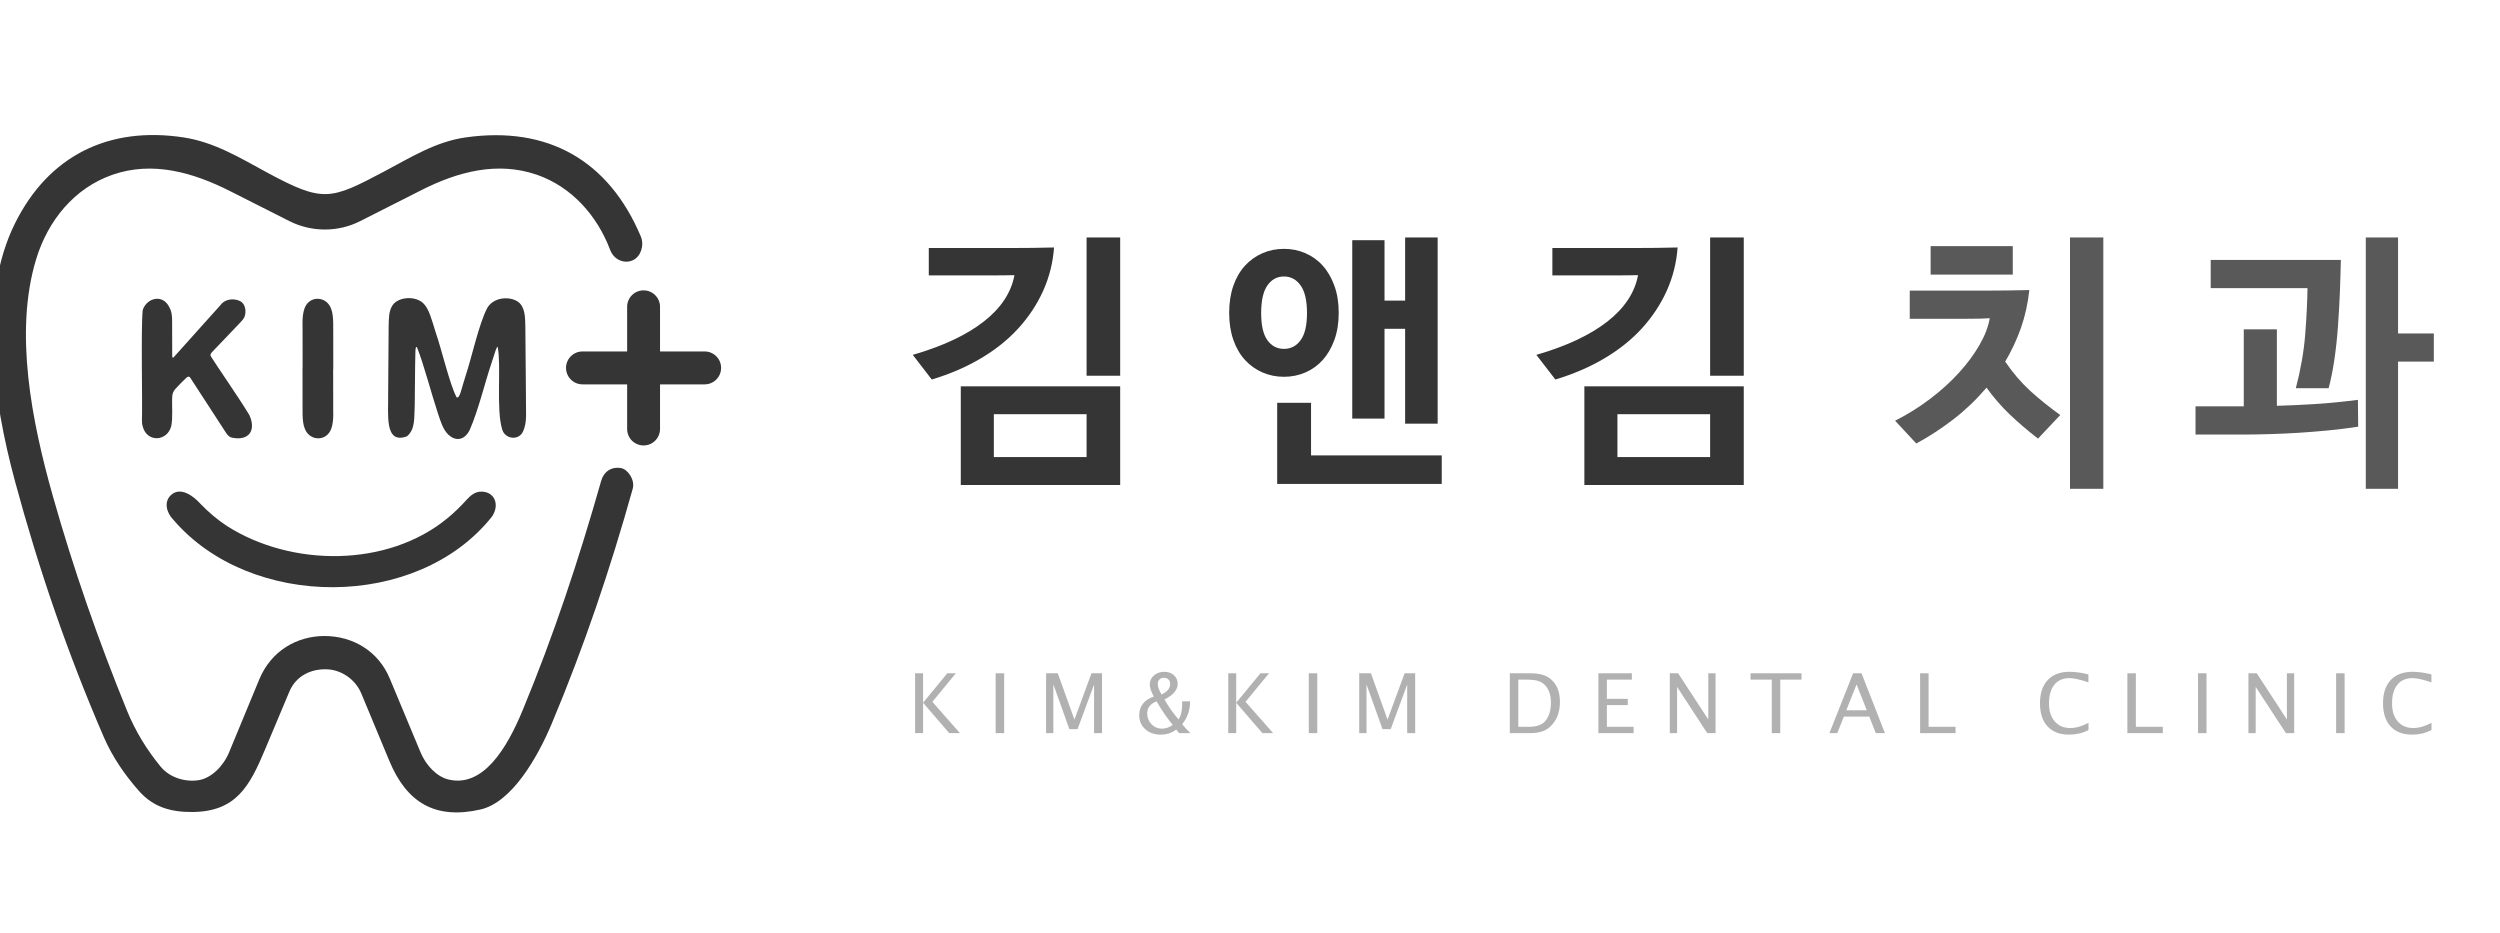
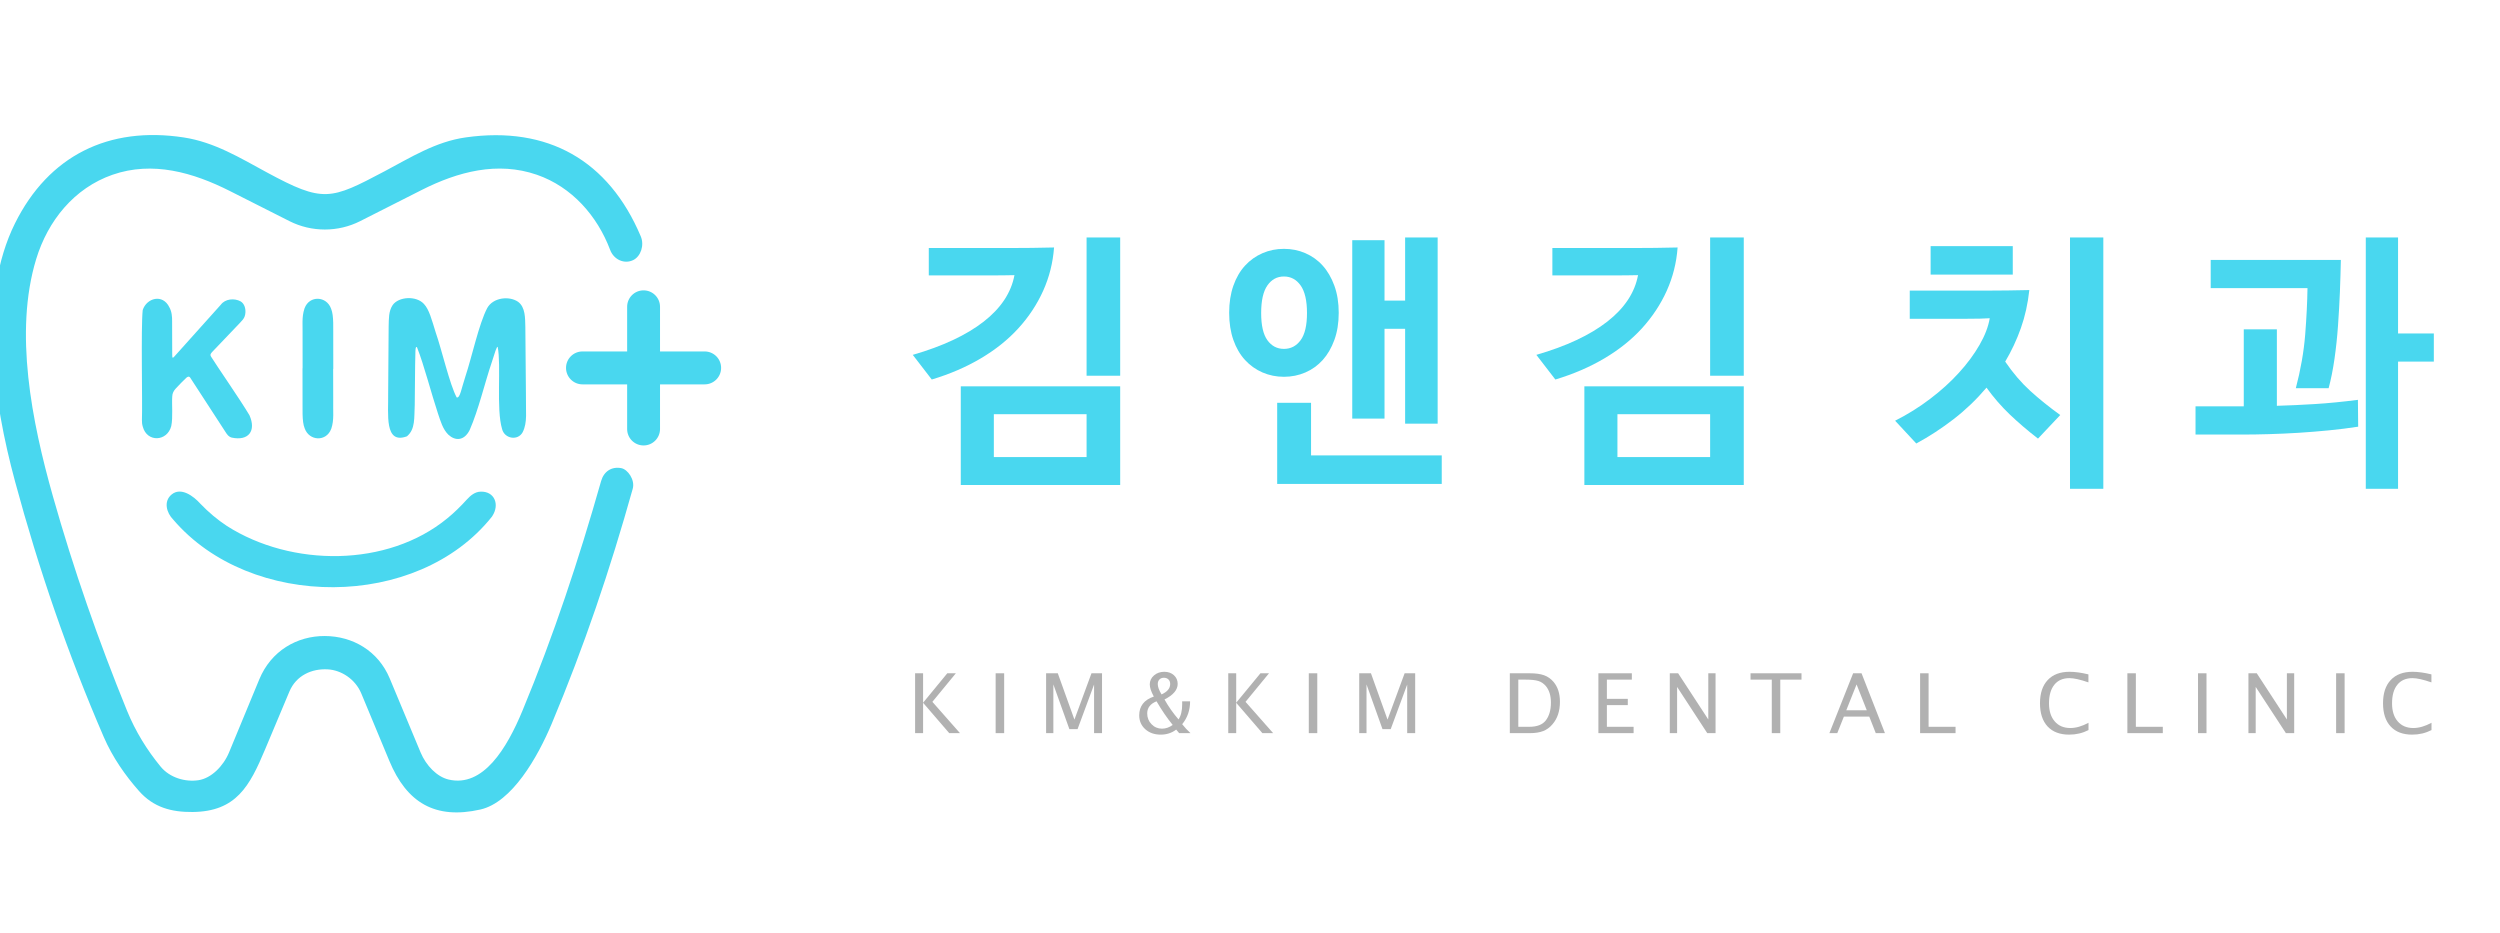
<svg xmlns="http://www.w3.org/2000/svg" viewBox="212 134 654 244">
-   <path fill="#353535" d="M496.25 196.12L505.04 196.12L505.04 232.29L496.25 232.29ZM496.25 242.36L471.99 242.36L471.99 253.57L496.25 253.57ZM505.04 260.87L463.34 260.87L463.34 235.06L505.04 235.06ZM454.97 198.88L466.24 198.88L476.49 198.88C479.97 198.88 483.71 198.84 487.74 198.74C487.45 202.71 486.5 206.48 484.9 210.05C483.29 213.62 481.13 216.9 478.41 219.88C475.69 222.86 472.42 225.48 468.58 227.75C464.75 230.02 460.48 231.86 455.75 233.28L450.78 226.83C458.63 224.56 464.81 221.66 469.33 218.14C473.84 214.62 476.53 210.56 477.38 205.98C475.63 206.02 473.38 206.05 470.64 206.05L462.13 206.05L454.97 206.05Z" />
-   <path fill="#353535" d="M588.09 244.84L579.58 244.84L579.58 220.02L574.19 220.02L574.19 243.5L565.75 243.5L565.75 196.83L574.19 196.83L574.19 212.64L579.58 212.64L579.58 196.12L588.09 196.12ZM589.16 260.59L546.11 260.59L546.11 239.38L554.97 239.38L554.97 253.14L589.16 253.14ZM553.91 215.9C553.91 212.64 553.35 210.23 552.24 208.67C551.13 207.11 549.68 206.33 547.88 206.33C546.08 206.33 544.64 207.11 543.55 208.67C542.46 210.23 541.92 212.64 541.92 215.9C541.92 219.12 542.46 221.49 543.55 223C544.64 224.51 546.08 225.27 547.88 225.27C549.68 225.27 551.13 224.51 552.24 223C553.35 221.49 553.91 219.12 553.91 215.9M562.21 215.83C562.21 218.48 561.83 220.85 561.07 222.93C560.31 225.01 559.3 226.76 558.02 228.18C556.75 229.59 555.23 230.68 553.48 231.44C551.73 232.19 549.87 232.57 547.88 232.57C545.89 232.57 544.03 232.19 542.28 231.44C540.53 230.68 539 229.59 537.7 228.18C536.4 226.76 535.38 225.01 534.65 222.93C533.92 220.85 533.55 218.48 533.55 215.83C533.55 213.19 533.92 210.82 534.65 208.74C535.38 206.66 536.4 204.91 537.7 203.49C539 202.07 540.53 200.99 542.28 200.23C544.03 199.47 545.89 199.1 547.88 199.1C549.87 199.1 551.73 199.47 553.48 200.23C555.23 200.99 556.75 202.07 558.02 203.49C559.3 204.91 560.31 206.66 561.07 208.74C561.83 210.82 562.21 213.19 562.21 215.83" />
-   <path fill="#353535" d="M659.37 196.12L668.17 196.12L668.17 232.29L659.37 232.29ZM659.37 242.36L635.12 242.36L635.12 253.57L659.37 253.57ZM668.17 260.87L626.47 260.87L626.47 235.06L668.17 235.06ZM618.1 198.88L629.37 198.88L639.62 198.88C643.1 198.88 646.84 198.84 650.86 198.74C650.58 202.71 649.63 206.48 648.03 210.05C646.42 213.62 644.25 216.9 641.54 219.88C638.82 222.86 635.54 225.48 631.71 227.75C627.88 230.02 623.6 231.86 618.88 233.28L613.91 226.83C621.76 224.56 627.94 221.66 632.46 218.14C636.97 214.62 639.66 210.56 640.51 205.98C638.76 206.02 636.51 206.05 633.77 206.05L625.26 206.05L618.1 206.05Z" />
-   <path fill="#595959" d="M753.51 196.12L762.23 196.12L762.23 261.87L753.51 261.87ZM717.05 198.39L738.54 198.39L738.54 205.83L717.05 205.83ZM717.05 205.83M736.56 228.6C738.59 231.58 740.78 234.13 743.12 236.26C745.46 238.39 748.07 240.49 750.96 242.57L745.14 248.74C742.4 246.62 739.93 244.5 737.73 242.4C735.53 240.29 733.51 237.96 731.67 235.41C729.07 238.48 726.2 241.23 723.08 243.64C719.96 246.05 716.7 248.18 713.3 250.02L707.76 244.06C711.03 242.41 714.08 240.51 716.91 238.35C719.75 236.2 722.26 233.93 724.43 231.54C726.61 229.16 728.4 226.73 729.82 224.27C731.24 221.82 732.14 219.48 732.52 217.25C731.05 217.35 729.1 217.39 726.66 217.39L719.04 217.39L711.59 217.39L711.59 210.02L722.73 210.02L732.09 210.02C735.31 210.02 738.9 209.97 742.87 209.88C742.49 213.42 741.76 216.73 740.67 219.81C739.59 222.88 738.21 225.81 736.56 228.6" />
-   <path fill="#595959" d="M848.69 228.6L839.33 228.6L839.33 261.87L830.89 261.87L830.89 196.12L839.33 196.12L839.33 221.23L848.69 221.23ZM821.17 235.55L812.59 235.55C813.87 230.68 814.68 226 815.04 221.51C815.39 217.02 815.59 212.97 815.64 209.38L790.32 209.38L790.32 202L824.37 202C824.32 204.61 824.23 207.38 824.12 210.34C824 213.29 823.83 216.26 823.62 219.24C823.41 222.22 823.1 225.1 822.7 227.89C822.3 230.68 821.79 233.24 821.17 235.55M798.48 247.68L786.35 247.68L786.35 240.3L798.97 240.3L798.97 220.16L807.63 220.16L807.63 240.16C810.84 240.07 814.16 239.91 817.59 239.7C821.02 239.49 824.77 239.12 828.83 238.6L828.9 245.62C826.44 246 823.89 246.32 821.24 246.58C818.6 246.84 815.96 247.05 813.34 247.22C810.71 247.38 808.13 247.5 805.61 247.57C803.07 247.65 800.7 247.68 798.48 247.68" />
+   <path fill="#49d7ef" d="M496.25 196.12L505.04 196.12L505.04 232.29L496.25 232.29ZM496.25 242.36L471.99 242.36L471.99 253.57L496.25 253.57ZM505.04 260.87L463.34 260.87L463.34 235.06L505.04 235.06ZM454.97 198.88L466.24 198.88L476.49 198.88C479.97 198.88 483.71 198.84 487.74 198.74C487.45 202.71 486.5 206.48 484.9 210.05C483.29 213.62 481.13 216.9 478.41 219.88C475.69 222.86 472.42 225.48 468.58 227.75C464.75 230.02 460.48 231.86 455.75 233.28L450.78 226.83C458.63 224.56 464.81 221.66 469.33 218.14C473.84 214.62 476.53 210.56 477.38 205.98C475.63 206.02 473.38 206.05 470.64 206.05L462.13 206.05L454.97 206.05Z" />
+   <path fill="#49d7ef" d="M588.09 244.84L579.58 244.84L579.58 220.02L574.19 220.02L574.19 243.5L565.75 243.5L565.75 196.83L574.19 196.83L574.19 212.64L579.58 212.64L579.58 196.12L588.09 196.12ZM589.16 260.59L546.11 260.59L546.11 239.38L554.97 239.38L554.97 253.14L589.16 253.14ZM553.91 215.9C553.91 212.64 553.35 210.23 552.24 208.67C551.13 207.11 549.68 206.33 547.88 206.33C546.08 206.33 544.64 207.11 543.55 208.67C542.46 210.23 541.92 212.64 541.92 215.9C541.92 219.12 542.46 221.49 543.55 223C544.64 224.51 546.08 225.27 547.88 225.27C549.68 225.27 551.13 224.51 552.24 223C553.35 221.49 553.91 219.12 553.91 215.9M562.21 215.83C562.21 218.48 561.83 220.85 561.07 222.93C560.31 225.01 559.3 226.76 558.02 228.18C556.75 229.59 555.23 230.68 553.48 231.44C551.73 232.19 549.87 232.57 547.88 232.57C545.89 232.57 544.03 232.19 542.28 231.44C540.53 230.68 539 229.59 537.7 228.18C536.4 226.76 535.38 225.01 534.65 222.93C533.92 220.85 533.55 218.48 533.55 215.83C533.55 213.19 533.92 210.82 534.65 208.74C535.38 206.66 536.4 204.91 537.7 203.49C539 202.07 540.53 200.99 542.28 200.23C544.03 199.47 545.89 199.1 547.88 199.1C549.87 199.1 551.73 199.47 553.48 200.23C555.23 200.99 556.75 202.07 558.02 203.49C559.3 204.91 560.31 206.66 561.07 208.74C561.83 210.82 562.21 213.19 562.21 215.83" />
+   <path fill="#49d7ef" d="M659.37 196.12L668.17 196.12L668.17 232.29L659.37 232.29ZM659.37 242.36L635.12 242.36L635.12 253.57L659.37 253.57ZM668.17 260.87L626.47 260.87L626.47 235.06L668.17 235.06ZM618.1 198.88L629.37 198.88L639.62 198.88C643.1 198.88 646.84 198.84 650.86 198.74C650.58 202.71 649.63 206.48 648.03 210.05C646.42 213.62 644.25 216.9 641.54 219.88C638.82 222.86 635.54 225.48 631.71 227.75C627.88 230.02 623.6 231.86 618.88 233.28L613.91 226.83C621.76 224.56 627.94 221.66 632.46 218.14C636.97 214.62 639.66 210.56 640.51 205.98C638.76 206.02 636.51 206.05 633.77 206.05L625.26 206.05L618.1 206.05Z" />
+   <path fill="#49d7ef" d="M753.51 196.12L762.23 196.12L762.23 261.87L753.51 261.87ZM717.05 198.39L738.54 198.39L738.54 205.83L717.05 205.83ZM717.05 205.83M736.56 228.6C738.59 231.58 740.78 234.13 743.12 236.26C745.46 238.39 748.07 240.49 750.96 242.57L745.14 248.74C742.4 246.62 739.93 244.5 737.73 242.4C735.53 240.29 733.51 237.96 731.67 235.41C729.07 238.48 726.2 241.23 723.08 243.64C719.96 246.05 716.7 248.18 713.3 250.02L707.76 244.06C711.03 242.41 714.08 240.51 716.91 238.35C719.75 236.2 722.26 233.93 724.43 231.54C726.61 229.16 728.4 226.73 729.82 224.27C731.24 221.82 732.14 219.48 732.52 217.25C731.05 217.35 729.1 217.39 726.66 217.39L719.04 217.39L711.59 217.39L711.59 210.02L722.73 210.02L732.09 210.02C735.31 210.02 738.9 209.97 742.87 209.88C742.49 213.42 741.76 216.73 740.67 219.81C739.59 222.88 738.21 225.81 736.56 228.6" />
+   <path fill="#49d7ef" d="M848.69 228.6L839.33 228.6L839.33 261.87L830.89 261.87L830.89 196.12L839.33 196.12L839.33 221.23L848.69 221.23ZM821.17 235.55L812.59 235.55C813.87 230.68 814.68 226 815.04 221.51C815.39 217.02 815.59 212.97 815.64 209.38L790.32 209.38L790.32 202L824.37 202C824.32 204.61 824.23 207.38 824.12 210.34C824 213.29 823.83 216.26 823.62 219.24C823.41 222.22 823.1 225.1 822.7 227.89C822.3 230.68 821.79 233.24 821.17 235.55M798.48 247.68L786.35 247.68L786.35 240.3L798.97 240.3L798.97 220.16L807.63 220.16L807.63 240.16C810.84 240.07 814.16 239.91 817.59 239.7C821.02 239.49 824.77 239.12 828.83 238.6L828.9 245.62C826.44 246 823.89 246.32 821.24 246.58C818.6 246.84 815.96 247.05 813.34 247.22C810.71 247.38 808.13 247.5 805.61 247.57C803.07 247.65 800.7 247.68 798.48 247.68" />
  <path fill="#b1b1b1" d="M451.39 325.79L451.39 310.13L453.48 310.13L453.48 317.83L459.81 310.13L462.05 310.13L455.91 317.6L463.13 325.79L460.32 325.79L453.48 317.85L453.48 325.79Z" />
  <path fill="#b1b1b1" d="M472.46 310.13L474.69 310.13L474.69 325.79L472.46 325.79Z" />
  <path fill="#b1b1b1" d="M485.66 325.79L485.66 310.13L488.72 310.13L493.07 322.25L497.53 310.13L500.29 310.13L500.29 325.79L498.21 325.79L498.21 313.07L493.89 324.74L491.75 324.74L487.56 313.04L487.56 325.79Z" />
  <path fill="#b1b1b1" d="M515.86 315.66C517.37 314.98 518.12 314.07 518.12 312.93C518.12 312.44 517.97 312.04 517.67 311.75C517.37 311.45 516.97 311.3 516.48 311.3C515.99 311.3 515.6 311.45 515.31 311.75C515.02 312.05 514.87 312.45 514.87 312.94C514.87 313.66 515.2 314.57 515.86 315.66M518.78 323.65C517.3 321.83 515.89 319.77 514.55 317.46C512.92 318.11 512.11 319.17 512.11 320.63C512.11 321.73 512.48 322.68 513.23 323.45C513.98 324.23 514.9 324.62 515.98 324.62C516.96 324.62 517.89 324.29 518.78 323.65M520.47 325.79L519.69 324.86C518.54 325.74 517.19 326.18 515.64 326.18C514 326.18 512.66 325.71 511.6 324.76C510.55 323.81 510.02 322.6 510.02 321.13C510.02 318.72 511.3 317.08 513.84 316.22C513.14 314.95 512.78 313.88 512.78 313.04C512.78 312.11 513.15 311.33 513.88 310.69C514.62 310.06 515.51 309.74 516.57 309.74C517.59 309.74 518.43 310.03 519.09 310.63C519.75 311.23 520.08 311.98 520.08 312.9C520.08 314.47 518.93 315.83 516.63 316.98C517.68 318.85 518.91 320.59 520.3 322.2C520.94 321.26 521.26 319.94 521.26 318.22L521.25 317.46L523.33 317.46C523.33 319.78 522.64 321.77 521.26 323.45C521.89 324.26 522.62 325.04 523.43 325.79Z" />
  <path fill="#b1b1b1" d="M533.31 325.79L533.31 310.13L535.39 310.13L535.39 317.83L541.73 310.13L543.97 310.13L537.83 317.6L545.05 325.79L542.24 325.79L535.39 317.85L535.39 325.79Z" />
  <path fill="#b1b1b1" d="M554.38 310.13L556.6 310.13L556.6 325.79L554.38 325.79Z" />
  <path fill="#b1b1b1" d="M567.57 325.79L567.57 310.13L570.64 310.13L574.98 322.25L579.45 310.13L582.21 310.13L582.21 325.79L580.12 325.79L580.12 313.07L575.81 324.74L573.66 324.74L569.48 313.04L569.48 325.79Z" />
  <path fill="#b1b1b1" d="M609.19 324.13L612.04 324.13C614.07 324.13 615.51 323.58 616.36 322.49C617.27 321.32 617.72 319.76 617.72 317.8C617.72 315.96 617.27 314.51 616.38 313.46C615.83 312.82 615.19 312.38 614.43 312.14C613.68 311.91 612.54 311.79 611.02 311.79L609.19 311.79ZM606.97 325.79L606.97 310.13L612.18 310.13C613.73 310.13 614.98 310.3 615.94 310.65C616.9 310.99 617.72 311.58 618.42 312.4C619.53 313.72 620.08 315.44 620.08 317.59C620.08 320.01 619.43 321.97 618.13 323.47C617.43 324.3 616.61 324.89 615.68 325.25C614.76 325.61 613.6 325.79 612.21 325.79Z" />
  <path fill="#b1b1b1" d="M630.14 325.79L630.14 310.13L638.89 310.13L638.89 311.79L632.36 311.79L632.36 316.82L637.83 316.82L637.83 318.46L632.36 318.46L632.36 324.13L639.35 324.13L639.35 325.79Z" />
  <path fill="#b1b1b1" d="M648.82 325.79L648.82 310.13L651 310.13L658.89 322.22L658.89 310.13L660.79 310.13L660.79 325.79L658.62 325.79L650.73 313.7L650.73 325.79Z" />
  <path fill="#b1b1b1" d="M675.5 325.79L675.5 311.79L669.94 311.79L669.94 310.13L683.27 310.13L683.27 311.79L677.72 311.79L677.72 325.79Z" />
  <path fill="#b1b1b1" d="M694.99 319.8L700.35 319.8L697.68 313.04ZM690.57 325.79L696.78 310.13L698.98 310.13L705.1 325.79L702.7 325.79L701 321.46L694.36 321.46L692.63 325.79Z" />
  <path fill="#b1b1b1" d="M714.3 325.79L714.3 310.13L716.52 310.13L716.52 324.13L723.57 324.13L723.57 325.79Z" />
  <path fill="#b1b1b1" d="M758.35 324.99C756.81 325.78 755.12 326.18 753.3 326.18C750.86 326.18 748.98 325.47 747.65 324.04C746.33 322.62 745.66 320.59 745.66 317.97C745.66 315.35 746.34 313.32 747.69 311.89C749.04 310.45 750.95 309.74 753.41 309.74C754.81 309.74 756.45 309.96 758.33 310.42L758.33 312.51C756.19 311.77 754.53 311.4 753.37 311.4C751.67 311.4 750.35 311.97 749.42 313.12C748.49 314.27 748.02 315.89 748.02 317.99C748.02 319.99 748.52 321.57 749.52 322.72C750.51 323.87 751.87 324.45 753.6 324.45C755.08 324.45 756.66 323.99 758.35 323.08Z" />
  <path fill="#b1b1b1" d="M768.52 325.79L768.52 310.13L770.74 310.13L770.74 324.13L777.79 324.13L777.79 325.79Z" />
  <path fill="#b1b1b1" d="M787 310.13L789.22 310.13L789.22 325.79L787 325.79Z" />
  <path fill="#b1b1b1" d="M800.19 325.79L800.19 310.13L802.37 310.13L810.25 322.22L810.25 310.13L812.16 310.13L812.16 325.79L809.99 325.79L802.09 313.7L802.09 325.79Z" />
  <path fill="#b1b1b1" d="M823.13 310.13L825.35 310.13L825.35 325.79L823.13 325.79Z" />
  <path fill="#b1b1b1" d="M848.08 324.99C846.54 325.78 844.85 326.18 843.03 326.18C840.59 326.18 838.71 325.47 837.39 324.04C836.06 322.62 835.4 320.59 835.4 317.97C835.4 315.35 836.07 313.32 837.42 311.89C838.77 310.45 840.68 309.74 843.14 309.74C844.54 309.74 846.18 309.96 848.06 310.42L848.06 312.51C845.92 311.77 844.26 311.4 843.1 311.4C841.4 311.4 840.08 311.97 839.15 313.12C838.22 314.27 837.76 315.89 837.76 317.99C837.76 319.99 838.25 321.57 839.25 322.72C840.24 323.87 841.6 324.45 843.33 324.45C844.81 324.45 846.39 323.99 848.08 323.08Z" />
  <g transform="translate(305 257.5) scale(0.85) translate(-263 -257.5)">
-     <path fill="#353535" d="M344.82 256.29C341.84 255.71 339.44 257.28 338.59 260.25C331.71 284.47 323.99 307.81 314.36 330.99C309.58 342.5 302.29 354.63 291.65 352.12C288.08 351.28 284.72 347.82 283.03 343.77L273.54 321.02C269.99 312.5 262.11 307.98 253.54 307.95C245.03 307.92 237.03 312.47 233.38 321.31L224.09 343.75C222.31 348.05 218.58 351.72 214.71 352.32C210.61 352.95 205.83 351.57 203.02 348.14C198.82 343.03 195.3 337.34 192.71 331.01C183.86 309.29 176.29 287.62 169.88 264.98C163.34 241.88 157.9 214.37 164.71 191.99C168.32 180.1 176.44 170.09 188.21 165.99C200.57 161.69 213.04 165.28 224.39 171.02L242.69 180.27C249.48 183.7 257.63 183.71 264.42 180.27L283.36 170.68C294.49 165.05 306.71 161.8 318.82 165.99C329.59 169.72 337.41 178.63 341.37 189.12C342.52 192.16 345.76 193.57 348.47 192.25C350.78 191.12 351.97 187.71 350.78 184.91C340.9 161.57 322.2 150.92 296.94 154.49C287.69 155.79 280.04 160.64 271.91 164.94C255.27 173.74 253.11 174.67 235.73 165.27C227.49 160.81 219.61 155.96 210.16 154.51C187.06 150.97 168.57 160.08 158.2 180.95C146.85 203.82 151.45 235.32 158.23 260.42C165.54 287.48 174.44 313.39 185.52 339.02C188.23 345.29 192.14 350.87 196.36 355.64C200.84 360.72 206.37 362.17 212.87 362.11C226.27 361.97 230.42 354.18 235.17 342.85L242.65 325.05C244.73 320.1 249.52 317.93 254.47 318.21C258.55 318.44 262.92 321.15 264.79 325.65L273.41 346.37C278.76 359.24 287.5 364.49 301.42 361.35C311.16 359.15 319.06 345.25 323.4 334.91C333.34 311.22 341.38 287.43 348.32 262.63C349.09 259.88 346.78 256.67 344.82 256.29" />
-     <path fill="#353535" d="M308.12 244.28C308.87 247.23 312.96 247.96 314.45 245.22C315.99 242.13 315.36 238.91 315.45 233.35C315.39 226.71 315.32 218.17 315.27 212.82C315.19 210.15 315.33 206.77 313.02 205.08C310.27 203.2 305.34 203.77 303.54 207.01C300.99 211.83 298.79 222.17 296.82 228.07C295.55 231.92 295.2 234.75 294.15 234.54C292.03 230.71 289.51 219.72 287.68 214.51C286.43 210.49 285.67 207.46 284.05 205.74C281.68 203.15 276.26 203.47 274.42 206.12C273.15 208.06 273.28 210.32 273.2 212.67C273.17 215.68 273.15 219.03 273.13 222.26C273.1 225.96 273.08 229.73 273.05 233.42C273.16 239.59 271.8 249.09 278.83 246.49C281.47 244.28 281.02 240.78 281.23 236.82C281.27 233.05 281.32 228.2 281.35 224.55C281.47 221.04 281.28 218.37 281.94 219.12C284.09 224.52 286.4 233.55 288.38 239.47C289.17 241.78 289.85 244.3 291.58 245.99C293.7 247.95 296.43 247.93 298.13 244.57C300.91 238.22 302.75 230.13 304.96 223.63C305.88 220.67 306.46 218.84 306.74 218.95L306.76 218.96C307.9 224.81 306.24 238.05 308.12 244.28" />
-     <path fill="#353535" d="M305 271.2L305.1 271.04C307.44 267.46 305.77 263.37 301.51 263.52C299.81 263.55 298.41 264.68 297.28 265.93C295.39 268.02 293.36 270.02 291.23 271.75C272.82 286.87 243.32 286.75 223.45 274.1C220.52 272.17 217.78 269.87 215.26 267.24C213.16 264.89 209.29 262 206.4 264.4C203.86 266.5 204.83 270.03 206.89 272.11C230.65 299.97 282.05 300.07 305 271.2" />
-     <path fill="#353535" d="M197.54 243.55C198.86 248.43 205.04 248.12 206.29 243.36C206.86 240.67 206.42 236.66 206.6 234.22C206.62 233.25 207.05 232.45 207.7 231.76C208.61 230.78 210.13 229.2 210.88 228.52C211.3 228.1 211.83 227.9 212.18 228.52C213.84 231.04 220.89 241.94 223.03 245.22C223.53 246 223.95 246.62 224.93 246.89C230.11 247.99 232.47 244.79 230.39 240.07L230.33 239.95C227.49 235.17 220.25 224.75 218.57 222.01C218.09 221.28 218.54 220.91 219.13 220.27C220.09 219.26 221.47 217.82 222.59 216.65C223.82 215.36 225.08 214.04 226.3 212.76C228.08 210.83 229 210.31 229.12 208.38C229.2 207.12 228.81 205.69 227.68 204.98C225.7 203.88 222.88 204.19 221.56 205.97C218.87 208.97 209.28 219.67 207.21 221.97C206.7 222.51 206.6 222.49 206.59 221.31C206.57 219.29 206.57 213.85 206.56 211.23C206.58 209.67 206.48 208.17 205.71 206.77C203.66 202.53 198.72 203.91 197.51 207.63C196.93 213.18 197.47 236.04 197.27 241.48C197.27 242.22 197.29 242.72 197.54 243.55" />
-     <path fill="#353535" d="M370.46 220.37L356.72 220.37L356.72 206.63C356.72 203.83 354.45 201.57 351.66 201.57C348.86 201.57 346.6 203.83 346.6 206.63L346.6 220.37L332.85 220.37C330.06 220.37 327.79 222.64 327.79 225.43C327.79 228.23 330.06 230.5 332.85 230.5L346.6 230.5L346.6 244.24C346.6 247.04 348.86 249.3 351.66 249.3C354.45 249.3 356.72 247.04 356.72 244.24L356.72 230.5L370.46 230.5C373.26 230.5 375.52 228.23 375.52 225.43C375.52 222.64 373.26 220.37 370.46 220.37" />
-     <path fill="#353535" d="M256.14 234.65C256.14 231.8 256.13 228.78 256.12 225.72L256.16 225.72C256.16 222.72 256.15 219.71 256.15 217.1C256.09 213.37 256.4 209.38 255.49 207.22C254.09 203.28 248.83 203.06 247.34 207.04L247.29 207.17C246.39 209.92 246.79 212.13 246.71 216.62C246.71 219.47 246.72 222.49 246.72 225.54L246.69 225.54C246.69 228.55 246.7 231.55 246.7 234.16C246.76 237.9 246.45 241.89 247.36 244.04C248.76 247.99 254.02 248.21 255.51 244.22L255.56 244.1C256.46 241.35 256.05 239.14 256.14 234.65" />
+     <path fill="#49d7ef" d="M344.82 256.29C341.84 255.71 339.44 257.28 338.59 260.25C331.71 284.47 323.99 307.81 314.36 330.99C309.58 342.5 302.29 354.63 291.65 352.12C288.08 351.28 284.72 347.82 283.03 343.77L273.54 321.02C269.99 312.5 262.11 307.98 253.54 307.95C245.03 307.92 237.03 312.47 233.38 321.31L224.09 343.75C222.31 348.05 218.58 351.72 214.71 352.32C210.61 352.95 205.83 351.57 203.02 348.14C198.82 343.03 195.3 337.34 192.71 331.01C183.86 309.29 176.29 287.62 169.88 264.98C163.34 241.88 157.9 214.37 164.71 191.99C168.32 180.1 176.44 170.09 188.21 165.99C200.57 161.69 213.04 165.28 224.39 171.02L242.69 180.27C249.48 183.7 257.63 183.71 264.42 180.27L283.36 170.68C294.49 165.05 306.71 161.8 318.82 165.99C329.59 169.72 337.41 178.63 341.37 189.12C342.52 192.16 345.76 193.57 348.47 192.25C350.78 191.12 351.97 187.71 350.78 184.91C340.9 161.57 322.2 150.92 296.94 154.49C287.69 155.79 280.04 160.64 271.91 164.94C255.27 173.74 253.11 174.67 235.73 165.27C227.49 160.81 219.61 155.96 210.16 154.51C187.06 150.97 168.57 160.08 158.2 180.95C146.85 203.82 151.45 235.32 158.23 260.42C165.54 287.48 174.44 313.39 185.52 339.02C188.23 345.29 192.14 350.87 196.36 355.64C200.84 360.72 206.37 362.17 212.87 362.11C226.27 361.97 230.42 354.18 235.17 342.85L242.65 325.05C244.73 320.1 249.52 317.93 254.47 318.21C258.55 318.44 262.92 321.15 264.79 325.65L273.41 346.37C278.76 359.24 287.5 364.49 301.42 361.35C311.16 359.15 319.06 345.25 323.4 334.91C333.34 311.22 341.38 287.43 348.32 262.63C349.09 259.88 346.78 256.67 344.82 256.29" />
+     <path fill="#49d7ef" d="M308.12 244.28C308.87 247.23 312.96 247.96 314.45 245.22C315.99 242.13 315.36 238.91 315.45 233.35C315.39 226.71 315.32 218.17 315.27 212.82C315.19 210.15 315.33 206.77 313.02 205.08C310.27 203.2 305.34 203.77 303.54 207.01C300.99 211.83 298.79 222.17 296.82 228.07C295.55 231.92 295.2 234.75 294.15 234.54C292.03 230.71 289.51 219.72 287.68 214.51C286.43 210.49 285.67 207.46 284.05 205.74C281.68 203.15 276.26 203.47 274.42 206.12C273.15 208.06 273.28 210.32 273.2 212.67C273.17 215.68 273.15 219.03 273.13 222.26C273.1 225.96 273.08 229.73 273.05 233.42C273.16 239.59 271.8 249.09 278.83 246.49C281.47 244.28 281.02 240.78 281.23 236.82C281.27 233.05 281.32 228.2 281.35 224.55C281.47 221.04 281.28 218.37 281.94 219.12C284.09 224.52 286.4 233.55 288.38 239.47C289.17 241.78 289.85 244.3 291.58 245.99C293.7 247.95 296.43 247.93 298.13 244.57C300.91 238.22 302.75 230.13 304.96 223.63C305.88 220.67 306.46 218.84 306.74 218.95L306.76 218.96C307.9 224.81 306.24 238.05 308.12 244.28" />
+     <path fill="#49d7ef" d="M305 271.2L305.1 271.04C307.44 267.46 305.77 263.37 301.51 263.52C299.81 263.55 298.41 264.68 297.28 265.93C295.39 268.02 293.36 270.02 291.23 271.75C272.82 286.87 243.32 286.75 223.45 274.1C220.52 272.17 217.78 269.87 215.26 267.24C213.16 264.89 209.29 262 206.4 264.4C203.86 266.5 204.83 270.03 206.89 272.11C230.65 299.97 282.05 300.07 305 271.2" />
+     <path fill="#49d7ef" d="M197.54 243.55C198.86 248.43 205.04 248.12 206.29 243.36C206.86 240.67 206.42 236.66 206.6 234.22C206.62 233.25 207.05 232.45 207.7 231.76C208.61 230.78 210.13 229.2 210.88 228.52C211.3 228.1 211.83 227.9 212.18 228.52C213.84 231.04 220.89 241.94 223.03 245.22C223.53 246 223.95 246.62 224.93 246.89C230.11 247.99 232.47 244.79 230.39 240.07L230.33 239.95C227.49 235.17 220.25 224.75 218.57 222.01C218.09 221.28 218.54 220.91 219.13 220.27C220.09 219.26 221.47 217.82 222.59 216.65C223.82 215.36 225.08 214.04 226.3 212.76C228.08 210.83 229 210.31 229.12 208.38C229.2 207.12 228.81 205.69 227.68 204.98C225.7 203.88 222.88 204.19 221.56 205.97C218.87 208.97 209.28 219.67 207.21 221.97C206.7 222.51 206.6 222.49 206.59 221.31C206.57 219.29 206.57 213.85 206.56 211.23C206.58 209.67 206.48 208.17 205.71 206.77C203.66 202.53 198.72 203.91 197.51 207.63C196.93 213.18 197.47 236.04 197.27 241.48C197.27 242.22 197.29 242.72 197.54 243.55" />
+     <path fill="#49d7ef" d="M370.46 220.37L356.72 220.37L356.72 206.63C356.72 203.83 354.45 201.57 351.66 201.57C348.86 201.57 346.6 203.83 346.6 206.63L346.6 220.37L332.85 220.37C330.06 220.37 327.79 222.64 327.79 225.43C327.79 228.23 330.06 230.5 332.85 230.5L346.6 230.5L346.6 244.24C346.6 247.04 348.86 249.3 351.66 249.3C354.45 249.3 356.72 247.04 356.72 244.24L356.72 230.5L370.46 230.5C373.26 230.5 375.52 228.23 375.52 225.43C375.52 222.64 373.26 220.37 370.46 220.37" />
+     <path fill="#49d7ef" d="M256.14 234.65C256.14 231.8 256.13 228.78 256.12 225.72L256.16 225.72C256.16 222.72 256.15 219.71 256.15 217.1C256.09 213.37 256.4 209.38 255.49 207.22C254.09 203.28 248.83 203.06 247.34 207.04L247.29 207.17C246.39 209.92 246.79 212.13 246.71 216.62C246.71 219.47 246.72 222.49 246.72 225.54L246.69 225.54C246.69 228.55 246.7 231.55 246.7 234.16C246.76 237.9 246.45 241.89 247.36 244.04C248.76 247.99 254.02 248.21 255.51 244.22L255.56 244.1C256.46 241.35 256.05 239.14 256.14 234.65" />
  </g>
</svg>
